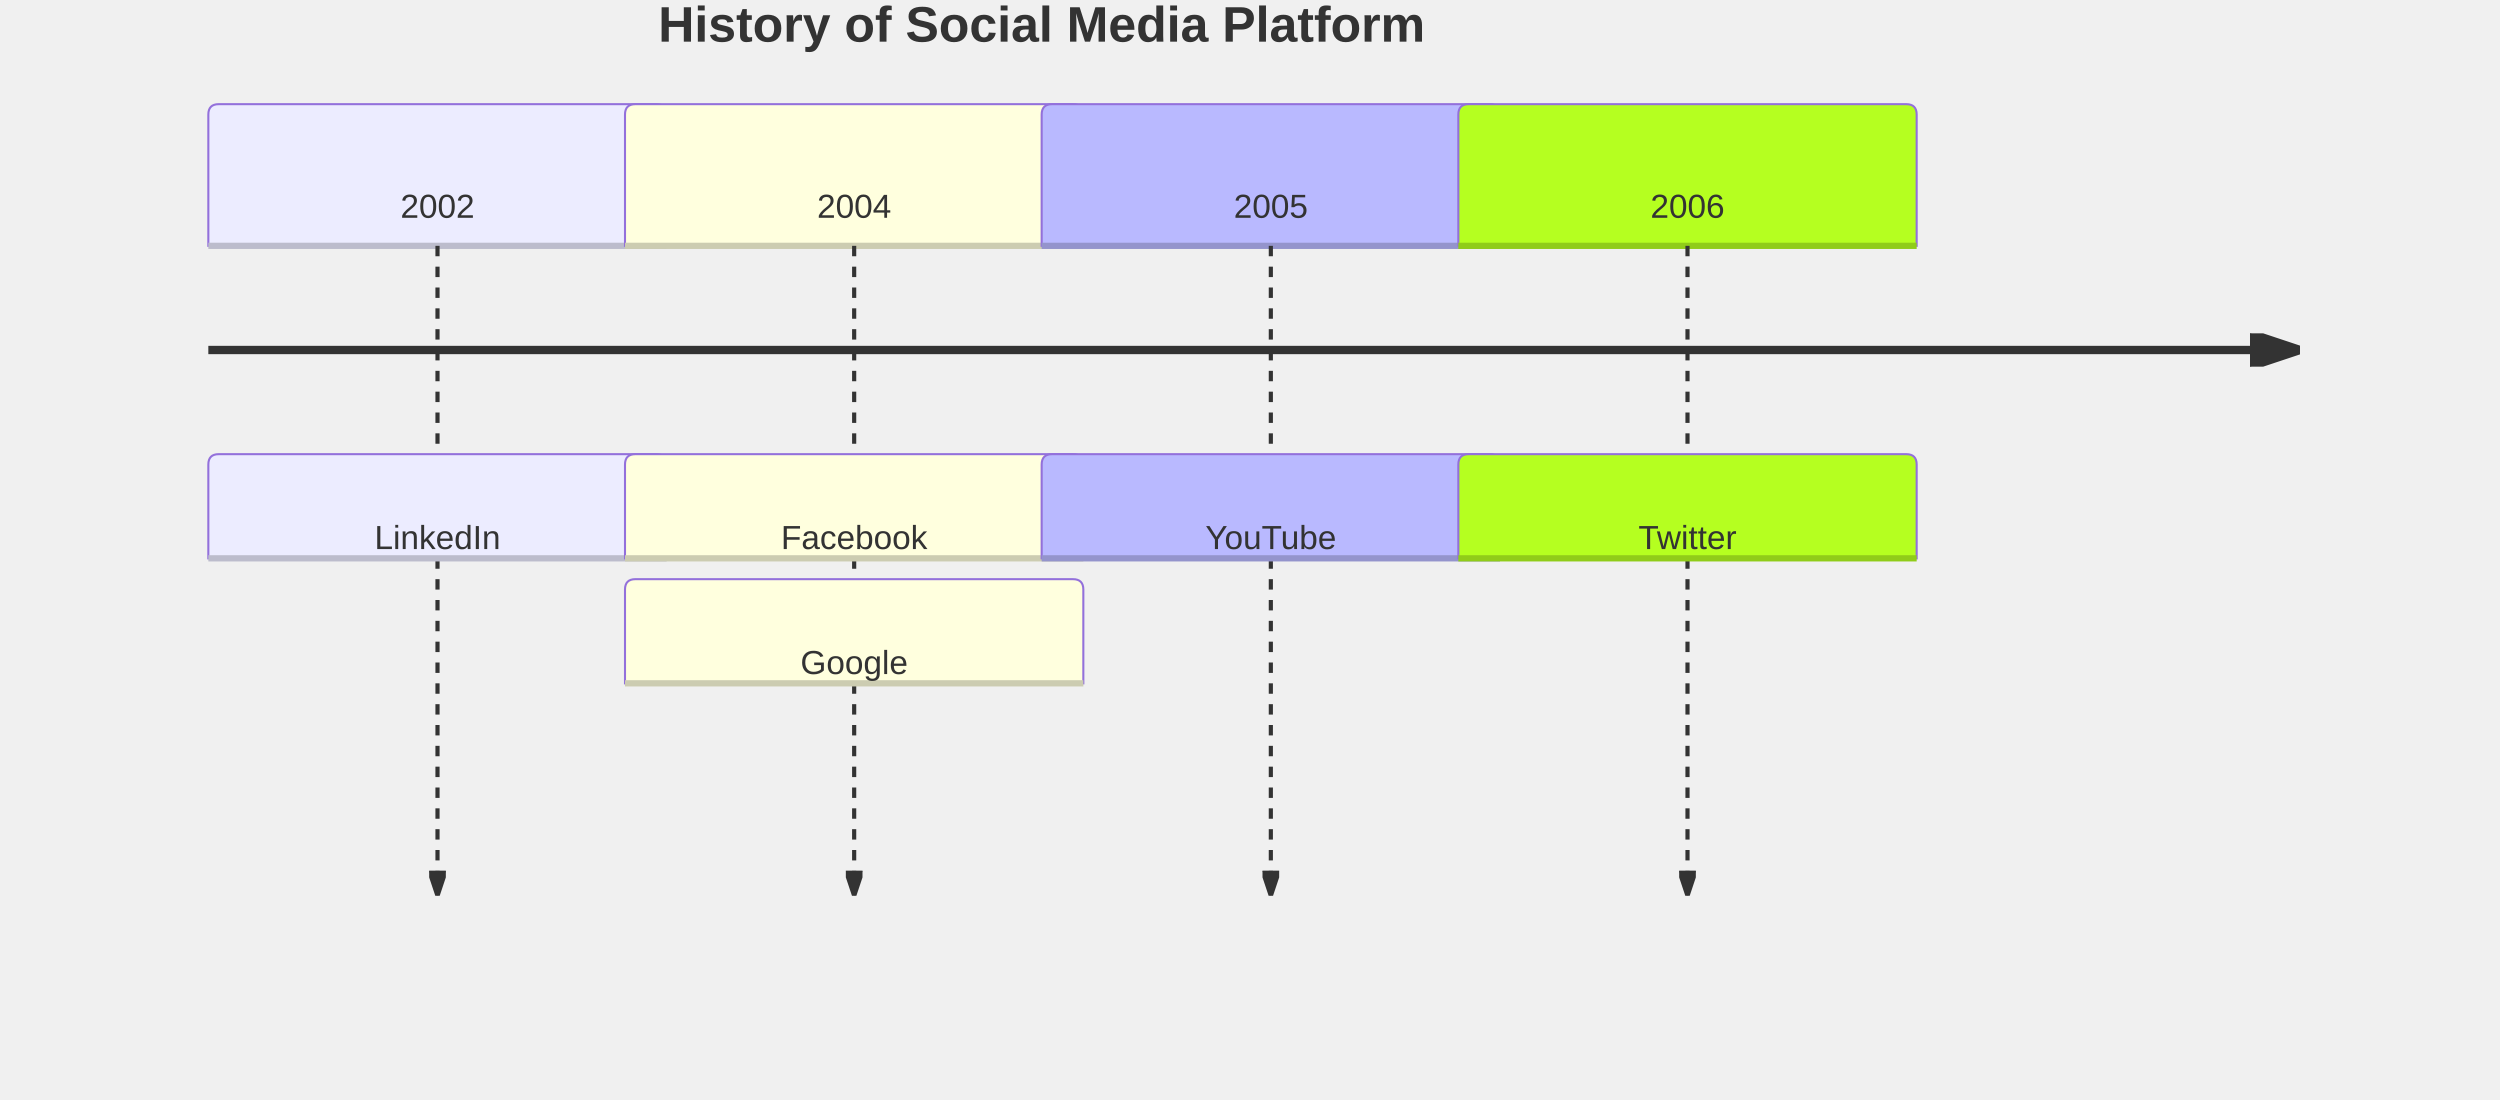
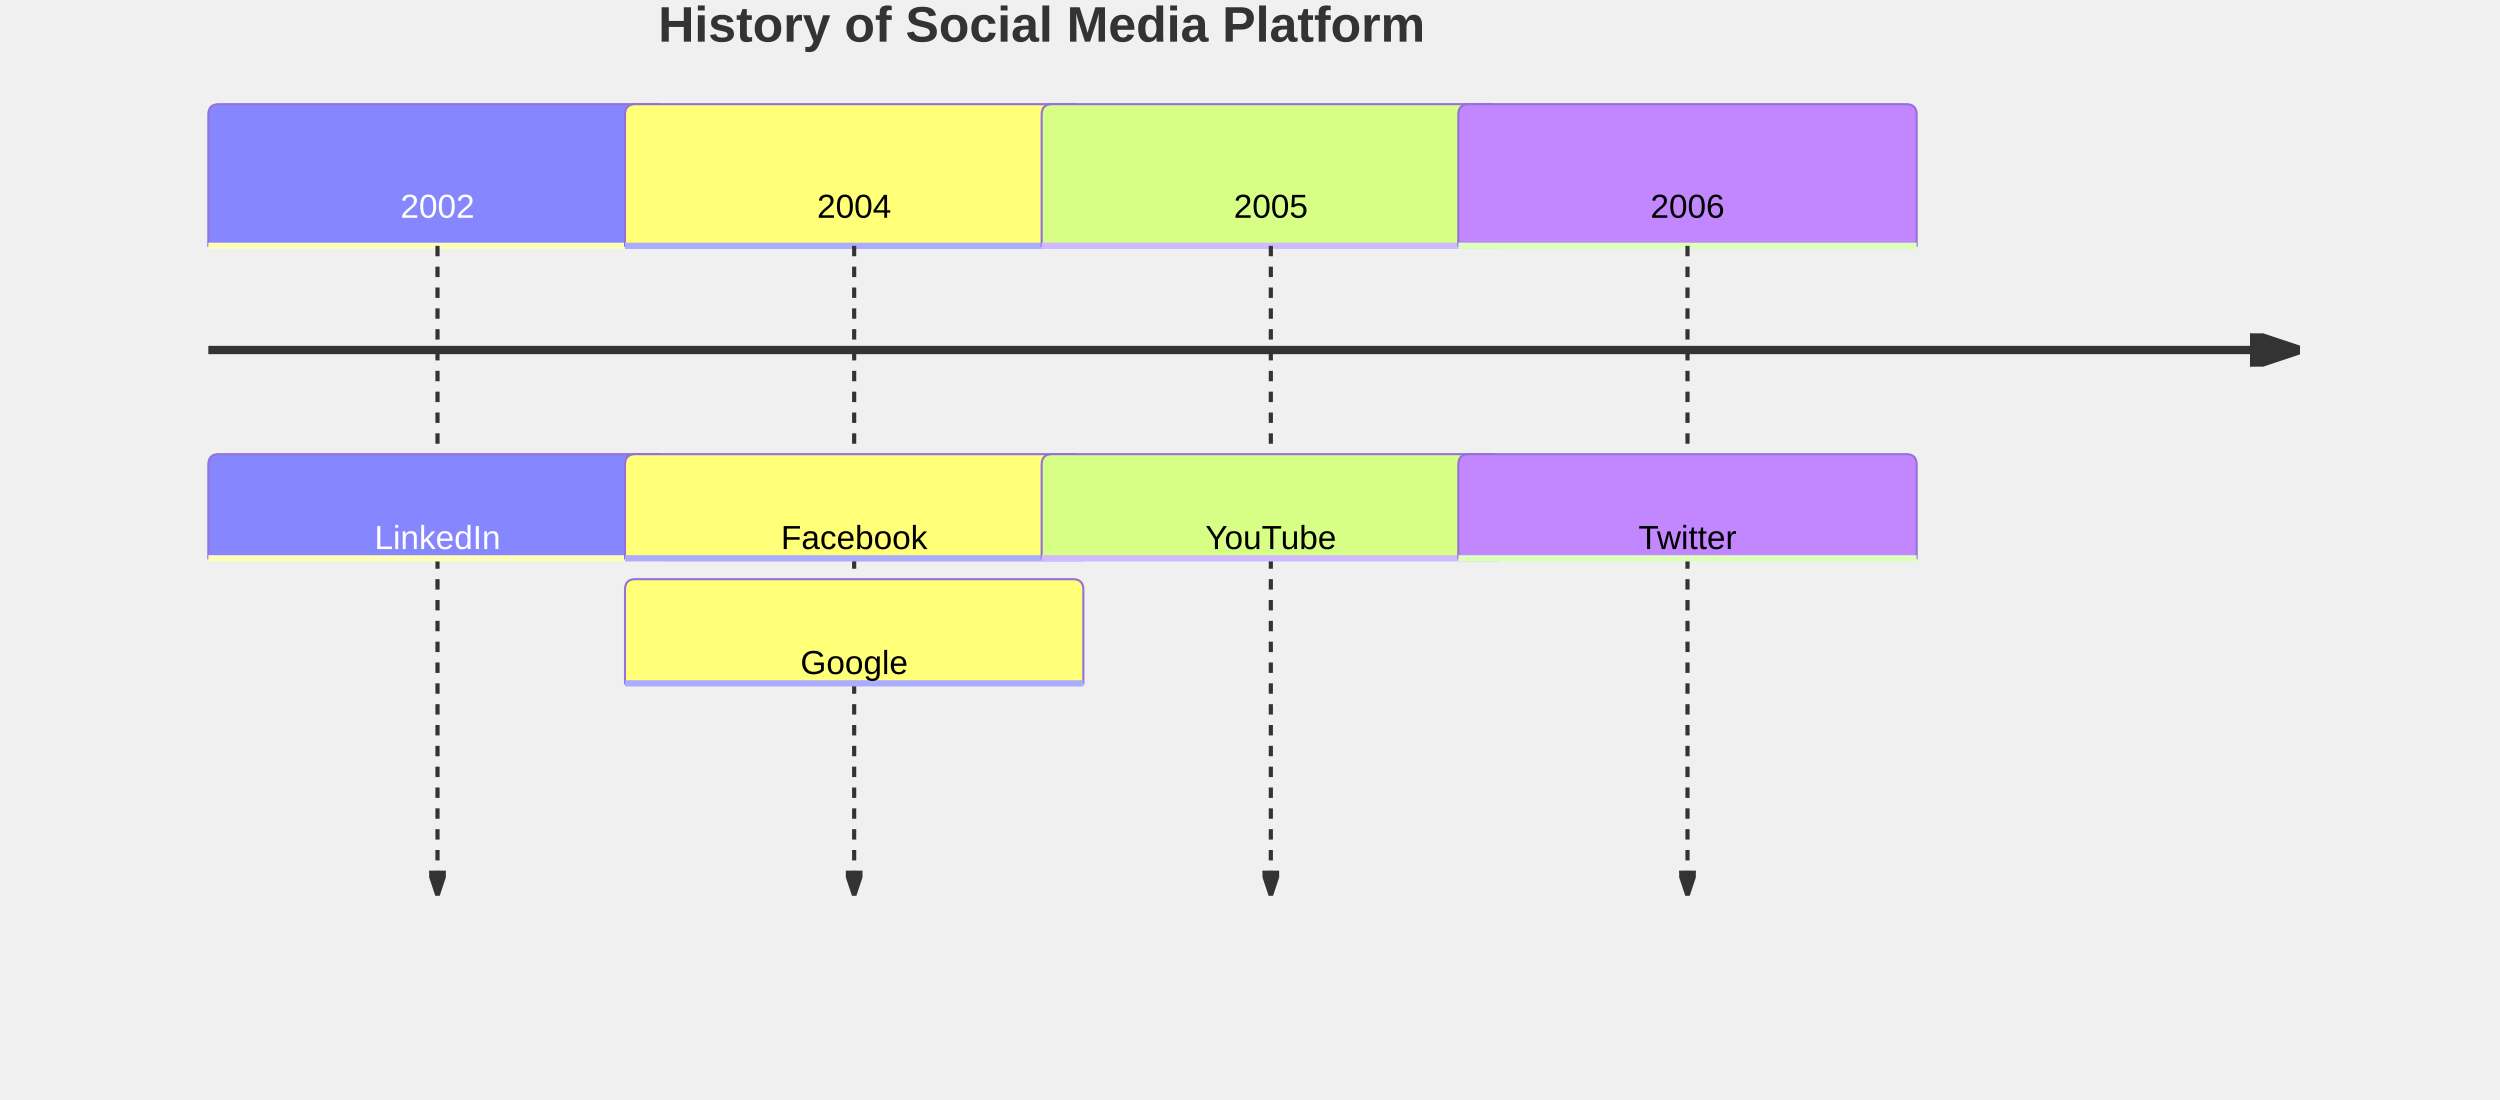
<svg xmlns="http://www.w3.org/2000/svg" width="1200" height="528" viewBox="0 0 1200 528" class="mermaid">
  <style>

.mermaid {
  font-family: trebuchet ms, verdana, arial, sans-serif;
  font-size: 16px;
}

.node rect,
.node polygon,
.node circle,
.node ellipse,
.node path {
  fill: #ECECFF;
  stroke: #9370DB;
  stroke-width: 1px;
}

.node line {
  stroke: #9370DB;
  stroke-width: 1px;
}

.node .label {
  fill: #333333;
}

.node text {
  fill: #333333;
  font-family: trebuchet ms, verdana, arial, sans-serif;
  font-size: 16px;
}

.edge-path {
  fill: none;
  stroke: #333333;
  stroke-width: 1px;
}

.edge-label {
  fill: #333333;
  font-family: trebuchet ms, verdana, arial, sans-serif;
}

.edge-label-bg {
  fill: rgba(232, 232, 232, 0.8);
}

.subgraph {
  fill: #ffffde;
  stroke: #aaaa33;
  stroke-width: 1px;
}

.subgraph-title {
  fill: #333333;
  font-weight: bold;
}

.cluster rect {
  fill: #ffffde;
  stroke: #aaaa33;
  stroke-width: 1px;
  rx: 5px;
  ry: 5px;
}

.cluster-label {
  fill: #333333;
  font-family: trebuchet ms, verdana, arial, sans-serif;
  font-size: 16px;
  font-weight: bold;
}

marker path {
  fill: #333333;
  stroke: #333333;
}


.titleText {
  text-anchor: middle;
  font-size: 24px;
  fill: #333333;
  font-family: trebuchet ms, verdana, arial, sans-serif;
}

.timeline-node {
  font-family: trebuchet ms, verdana, arial, sans-serif;
}

.timeline-node text {
  fill: #333333;
  font-size: 16px;
}

.lineWrapper line {
  stroke: #333333;
}

+ .section--1 {
+   fill: hsl(240, 100%, 76.27%);
+ }
+ 
+ .section--1 text {
+   fill: #ffffff;
+ }
+ 
+ .node-section--1 {
+   fill: hsl(240, 100%, 76.27%);
+   stroke: #9370DB;
+   stroke-width: 1px;
+ }
+ 
+ .node-line--1 {
+   stroke: hsl(60, 100%, 86.27%);
+   stroke-width: 3px;
+ }
+ 
.section-0 {
-   fill: #ECECFF;
+   fill: hsl(60, 100%, 73.53%);
}

.section-0 text {
-   fill: #333;
+   fill: black;
}

.node-section-0 {
-   fill: #ECECFF;
+   fill: hsl(60, 100%, 73.53%);
  stroke: #9370DB;
  stroke-width: 1px;
}

.node-line-0 {
-   stroke: #bcbccc;
+   stroke: hsl(240, 100%, 83.53%);
  stroke-width: 3px;
}

.section-1 {
-   fill: #ffffde;
+   fill: hsl(80, 100%, 76.27%);
}

.section-1 text {
-   fill: #333;
+   fill: black;
}

.node-section-1 {
-   fill: #ffffde;
+   fill: hsl(80, 100%, 76.27%);
  stroke: #9370DB;
  stroke-width: 1px;
}

.node-line-1 {
-   stroke: #ccccb1;
+   stroke: hsl(260, 100%, 86.27%);
  stroke-width: 3px;
}

.section-2 {
-   fill: #b9b9ff;
+   fill: hsl(270, 100%, 76.27%);
}

.section-2 text {
-   fill: #333;
+   fill: black;
}

.node-section-2 {
-   fill: #b9b9ff;
+   fill: hsl(270, 100%, 76.27%);
  stroke: #9370DB;
  stroke-width: 1px;
}

.node-line-2 {
-   stroke: #9494cc;
+   stroke: hsl(90, 100%, 86.27%);
  stroke-width: 3px;
}

.section-3 {
-   fill: #b5ff20;
+   fill: hsl(300, 100%, 76.27%);
}

.section-3 text {
-   fill: #333;
+   fill: black;
}

.node-section-3 {
-   fill: #b5ff20;
+   fill: hsl(300, 100%, 76.27%);
  stroke: #9370DB;
  stroke-width: 1px;
}

.node-line-3 {
-   stroke: #90cc19;
+   stroke: hsl(120, 100%, 86.27%);
  stroke-width: 3px;
}

.section-4 {
-   fill: #d4ffb2;
+   fill: hsl(330, 100%, 76.27%);
}

.section-4 text {
-   fill: #333;
+   fill: black;
}

.node-section-4 {
-   fill: #d4ffb2;
+   fill: hsl(330, 100%, 76.27%);
  stroke: #9370DB;
  stroke-width: 1px;
}

.node-line-4 {
-   stroke: #a9cc8e;
+   stroke: hsl(150, 100%, 86.27%);
  stroke-width: 3px;
}

.section-5 {
-   fill: #ffb3e6;
+   fill: hsl(0, 100%, 76.27%);
}

.section-5 text {
-   fill: #333;
+   fill: black;
}

.node-section-5 {
-   fill: #ffb3e6;
+   fill: hsl(0, 100%, 76.27%);
  stroke: #9370DB;
  stroke-width: 1px;
}

.node-line-5 {
-   stroke: #cc8fb8;
+   stroke: hsl(180, 100%, 86.27%);
  stroke-width: 3px;
}

.section-6 {
-   fill: #ffd700;
+   fill: hsl(30, 100%, 76.27%);
}

.section-6 text {
-   fill: #333;
+   fill: black;
}

.node-section-6 {
-   fill: #ffd700;
+   fill: hsl(30, 100%, 76.27%);
  stroke: #9370DB;
  stroke-width: 1px;
}

.node-line-6 {
-   stroke: #ccac00;
+   stroke: hsl(210, 100%, 86.27%);
  stroke-width: 3px;
}

.section-7 {
-   fill: #c4c4ff;
+   fill: hsl(90, 100%, 76.27%);
}

.section-7 text {
-   fill: #333;
+   fill: black;
}

.node-section-7 {
-   fill: #c4c4ff;
+   fill: hsl(90, 100%, 76.27%);
  stroke: #9370DB;
  stroke-width: 1px;
}

.node-line-7 {
-   stroke: #9c9ccc;
+   stroke: hsl(270, 100%, 86.27%);
  stroke-width: 3px;
}

.section-8 {
-   fill: #ffe6cc;
+   fill: hsl(150, 100%, 76.27%);
}

.section-8 text {
-   fill: #333;
+   fill: black;
}

.node-section-8 {
-   fill: #ffe6cc;
+   fill: hsl(150, 100%, 76.27%);
  stroke: #9370DB;
  stroke-width: 1px;
}

.node-line-8 {
-   stroke: #ccb8a3;
+   stroke: hsl(330, 100%, 86.27%);
  stroke-width: 3px;
}

.section-9 {
-   fill: #ccffcc;
+   fill: hsl(180, 100%, 76.27%);
}

.section-9 text {
-   fill: #333;
+   fill: black;
}

.node-section-9 {
-   fill: #ccffcc;
+   fill: hsl(180, 100%, 76.27%);
  stroke: #9370DB;
  stroke-width: 1px;
}

.node-line-9 {
-   stroke: #a3cca3;
+   stroke: hsl(0, 100%, 86.27%);
  stroke-width: 3px;
}

.section-10 {
-   fill: #ECECFF;
+   fill: hsl(210, 100%, 76.27%);
}

.section-10 text {
-   fill: #333;
+   fill: black;
}

.node-section-10 {
-   fill: #ECECFF;
+   fill: hsl(210, 100%, 76.27%);
  stroke: #9370DB;
  stroke-width: 1px;
}

.node-line-10 {
-   stroke: #bcbccc;
+   stroke: hsl(30, 100%, 86.27%);
  stroke-width: 3px;
}

.section-11 {
-   fill: #ffffde;
+   fill: hsl(240, 100%, 76.27%);
}

.section-11 text {
-   fill: #333;
+   fill: black;
}

.node-section-11 {
-   fill: #ffffde;
+   fill: hsl(240, 100%, 76.27%);
  stroke: #9370DB;
  stroke-width: 1px;
}

.node-line-11 {
-   stroke: #ccccb1;
+   stroke: hsl(60, 100%, 86.27%);
  stroke-width: 3px;
}

  </style>
  <g class="root">
    <g class="clusters">

    </g>
    <g class="edgePaths">

    </g>
    <g class="edgeLabels">

    </g>
    <g class="nodes">

    </g>
    <defs>
      <marker id="arrowhead" refX="5" refY="2" markerWidth="6" markerHeight="4" orient="auto">
        <path d="M 0,0 V 4 L6,2 Z" />
      </marker>
    </defs>
-     <text x="500" y="20" class="titleText" font-weight="bold" text-anchor="middle" font-size="4ex">History of Social Media Platform</text>
-     <g class="taskWrapper timeline-node section-0" transform="translate(100, 50)">
+     <text x="500" y="20" class="titleText" font-size="4ex" font-weight="bold" text-anchor="middle">History of Social Media Platform</text>
+     <g class="taskWrapper timeline-node section--1" transform="translate(100, 50)">
+       <path d="M0 63 v-58 q0,-5 5,-5 h210 q5,0 5,5 v63 H0 Z" class="node-bkg node-section--1" />
+       <line x1="0" y1="68" x2="220" y2="68" class="node-line--1" />
+       <text x="110" y="34" text-anchor="middle" dy="1em" dominant-baseline="middle" alignment-baseline="middle">2002</text>
+     </g>
+     <g class="lineWrapper">
+       <line x1="210" y1="118" x2="210" y2="428" stroke-width="2" stroke="black" stroke-dasharray="5,5" marker-end="url(#arrowhead)" />
+     </g>
+     <g class="eventWrapper timeline-node section--1" transform="translate(100, 218)">
+       <path d="M0 45 v-40 q0,-5 5,-5 h210 q5,0 5,5 v45 H0 Z" class="node-bkg node-section--1" />
+       <line x1="0" y1="50" x2="220" y2="50" class="node-line--1" />
+       <text x="110" y="25" dominant-baseline="middle" text-anchor="middle" alignment-baseline="middle" dy="1em">LinkedIn</text>
+     </g>
+     <g class="taskWrapper timeline-node section-0" transform="translate(300, 50)">
      <path d="M0 63 v-58 q0,-5 5,-5 h210 q5,0 5,5 v63 H0 Z" class="node-bkg node-section-0" />
      <line x1="0" y1="68" x2="220" y2="68" class="node-line-0" />
-       <text x="110" y="34" text-anchor="middle" dominant-baseline="middle" dy="1em" alignment-baseline="middle">2002</text>
+       <text x="110" y="34" text-anchor="middle" dy="1em" dominant-baseline="middle" alignment-baseline="middle">2004</text>
    </g>
    <g class="lineWrapper">
-       <line x1="210" y1="118" x2="210" y2="428" stroke-dasharray="5,5" stroke-width="2" marker-end="url(#arrowhead)" stroke="black" />
-     </g>
-     <g class="eventWrapper timeline-node section-0" transform="translate(100, 218)">
+       <line x1="410" y1="118" x2="410" y2="428" stroke-width="2" stroke="black" stroke-dasharray="5,5" marker-end="url(#arrowhead)" />
+     </g>
+     <g class="eventWrapper timeline-node section-0" transform="translate(300, 218)">
      <path d="M0 45 v-40 q0,-5 5,-5 h210 q5,0 5,5 v45 H0 Z" class="node-bkg node-section-0" />
      <line x1="0" y1="50" x2="220" y2="50" class="node-line-0" />
-       <text x="110" y="25" dominant-baseline="middle" alignment-baseline="middle" dy="1em" text-anchor="middle">LinkedIn</text>
-     </g>
-     <g class="taskWrapper timeline-node section-1" transform="translate(300, 50)">
+       <text x="110" y="25" text-anchor="middle" alignment-baseline="middle" dy="1em" dominant-baseline="middle">Facebook</text>
+     </g>
+     <g class="eventWrapper timeline-node section-0" transform="translate(300, 278)">
+       <path d="M0 45 v-40 q0,-5 5,-5 h210 q5,0 5,5 v45 H0 Z" class="node-bkg node-section-0" />
+       <line x1="0" y1="50" x2="220" y2="50" class="node-line-0" />
+       <text x="110" y="25" text-anchor="middle" dominant-baseline="middle" dy="1em" alignment-baseline="middle">Google</text>
+     </g>
+     <g class="taskWrapper timeline-node section-1" transform="translate(500, 50)">
      <path d="M0 63 v-58 q0,-5 5,-5 h210 q5,0 5,5 v63 H0 Z" class="node-bkg node-section-1" />
      <line x1="0" y1="68" x2="220" y2="68" class="node-line-1" />
-       <text x="110" y="34" alignment-baseline="middle" dominant-baseline="middle" dy="1em" text-anchor="middle">2004</text>
+       <text x="110" y="34" dominant-baseline="middle" text-anchor="middle" alignment-baseline="middle" dy="1em">2005</text>
    </g>
    <g class="lineWrapper">
-       <line x1="410" y1="118" x2="410" y2="428" stroke="black" marker-end="url(#arrowhead)" stroke-dasharray="5,5" stroke-width="2" />
-     </g>
-     <g class="eventWrapper timeline-node section-1" transform="translate(300, 218)">
+       <line x1="610" y1="118" x2="610" y2="428" stroke="black" stroke-dasharray="5,5" stroke-width="2" marker-end="url(#arrowhead)" />
+     </g>
+     <g class="eventWrapper timeline-node section-1" transform="translate(500, 218)">
      <path d="M0 45 v-40 q0,-5 5,-5 h210 q5,0 5,5 v45 H0 Z" class="node-bkg node-section-1" />
      <line x1="0" y1="50" x2="220" y2="50" class="node-line-1" />
-       <text x="110" y="25" alignment-baseline="middle" dy="1em" dominant-baseline="middle" text-anchor="middle">Facebook</text>
-     </g>
-     <g class="eventWrapper timeline-node section-1" transform="translate(300, 278)">
-       <path d="M0 45 v-40 q0,-5 5,-5 h210 q5,0 5,5 v45 H0 Z" class="node-bkg node-section-1" />
-       <line x1="0" y1="50" x2="220" y2="50" class="node-line-1" />
-       <text x="110" y="25" text-anchor="middle" alignment-baseline="middle" dominant-baseline="middle" dy="1em">Google</text>
-     </g>
-     <g class="taskWrapper timeline-node section-2" transform="translate(500, 50)">
+       <text x="110" y="25" dominant-baseline="middle" dy="1em" text-anchor="middle" alignment-baseline="middle">YouTube</text>
+     </g>
+     <g class="taskWrapper timeline-node section-2" transform="translate(700, 50)">
      <path d="M0 63 v-58 q0,-5 5,-5 h210 q5,0 5,5 v63 H0 Z" class="node-bkg node-section-2" />
      <line x1="0" y1="68" x2="220" y2="68" class="node-line-2" />
-       <text x="110" y="34" dy="1em" text-anchor="middle" alignment-baseline="middle" dominant-baseline="middle">2005</text>
+       <text x="110" y="34" alignment-baseline="middle" text-anchor="middle" dy="1em" dominant-baseline="middle">2006</text>
    </g>
    <g class="lineWrapper">
-       <line x1="610" y1="118" x2="610" y2="428" stroke-dasharray="5,5" marker-end="url(#arrowhead)" stroke-width="2" stroke="black" />
-     </g>
-     <g class="eventWrapper timeline-node section-2" transform="translate(500, 218)">
+       <line x1="810" y1="118" x2="810" y2="428" stroke="black" marker-end="url(#arrowhead)" stroke-dasharray="5,5" stroke-width="2" />
+     </g>
+     <g class="eventWrapper timeline-node section-2" transform="translate(700, 218)">
      <path d="M0 45 v-40 q0,-5 5,-5 h210 q5,0 5,5 v45 H0 Z" class="node-bkg node-section-2" />
      <line x1="0" y1="50" x2="220" y2="50" class="node-line-2" />
-       <text x="110" y="25" text-anchor="middle" dominant-baseline="middle" alignment-baseline="middle" dy="1em">YouTube</text>
-     </g>
-     <g class="taskWrapper timeline-node section-3" transform="translate(700, 50)">
-       <path d="M0 63 v-58 q0,-5 5,-5 h210 q5,0 5,5 v63 H0 Z" class="node-bkg node-section-3" />
-       <line x1="0" y1="68" x2="220" y2="68" class="node-line-3" />
-       <text x="110" y="34" dominant-baseline="middle" dy="1em" text-anchor="middle" alignment-baseline="middle">2006</text>
-     </g>
-     <g class="lineWrapper">
-       <line x1="810" y1="118" x2="810" y2="428" marker-end="url(#arrowhead)" stroke-dasharray="5,5" stroke-width="2" stroke="black" />
-     </g>
-     <g class="eventWrapper timeline-node section-3" transform="translate(700, 218)">
-       <path d="M0 45 v-40 q0,-5 5,-5 h210 q5,0 5,5 v45 H0 Z" class="node-bkg node-section-3" />
-       <line x1="0" y1="50" x2="220" y2="50" class="node-line-3" />
      <text x="110" y="25" dominant-baseline="middle" alignment-baseline="middle" dy="1em" text-anchor="middle">Twitter</text>
    </g>
    <g class="lineWrapper">
      <line x1="100" y1="168" x2="1100" y2="168" stroke="black" stroke-width="4" marker-end="url(#arrowhead)" />
    </g>
  </g>
</svg>
